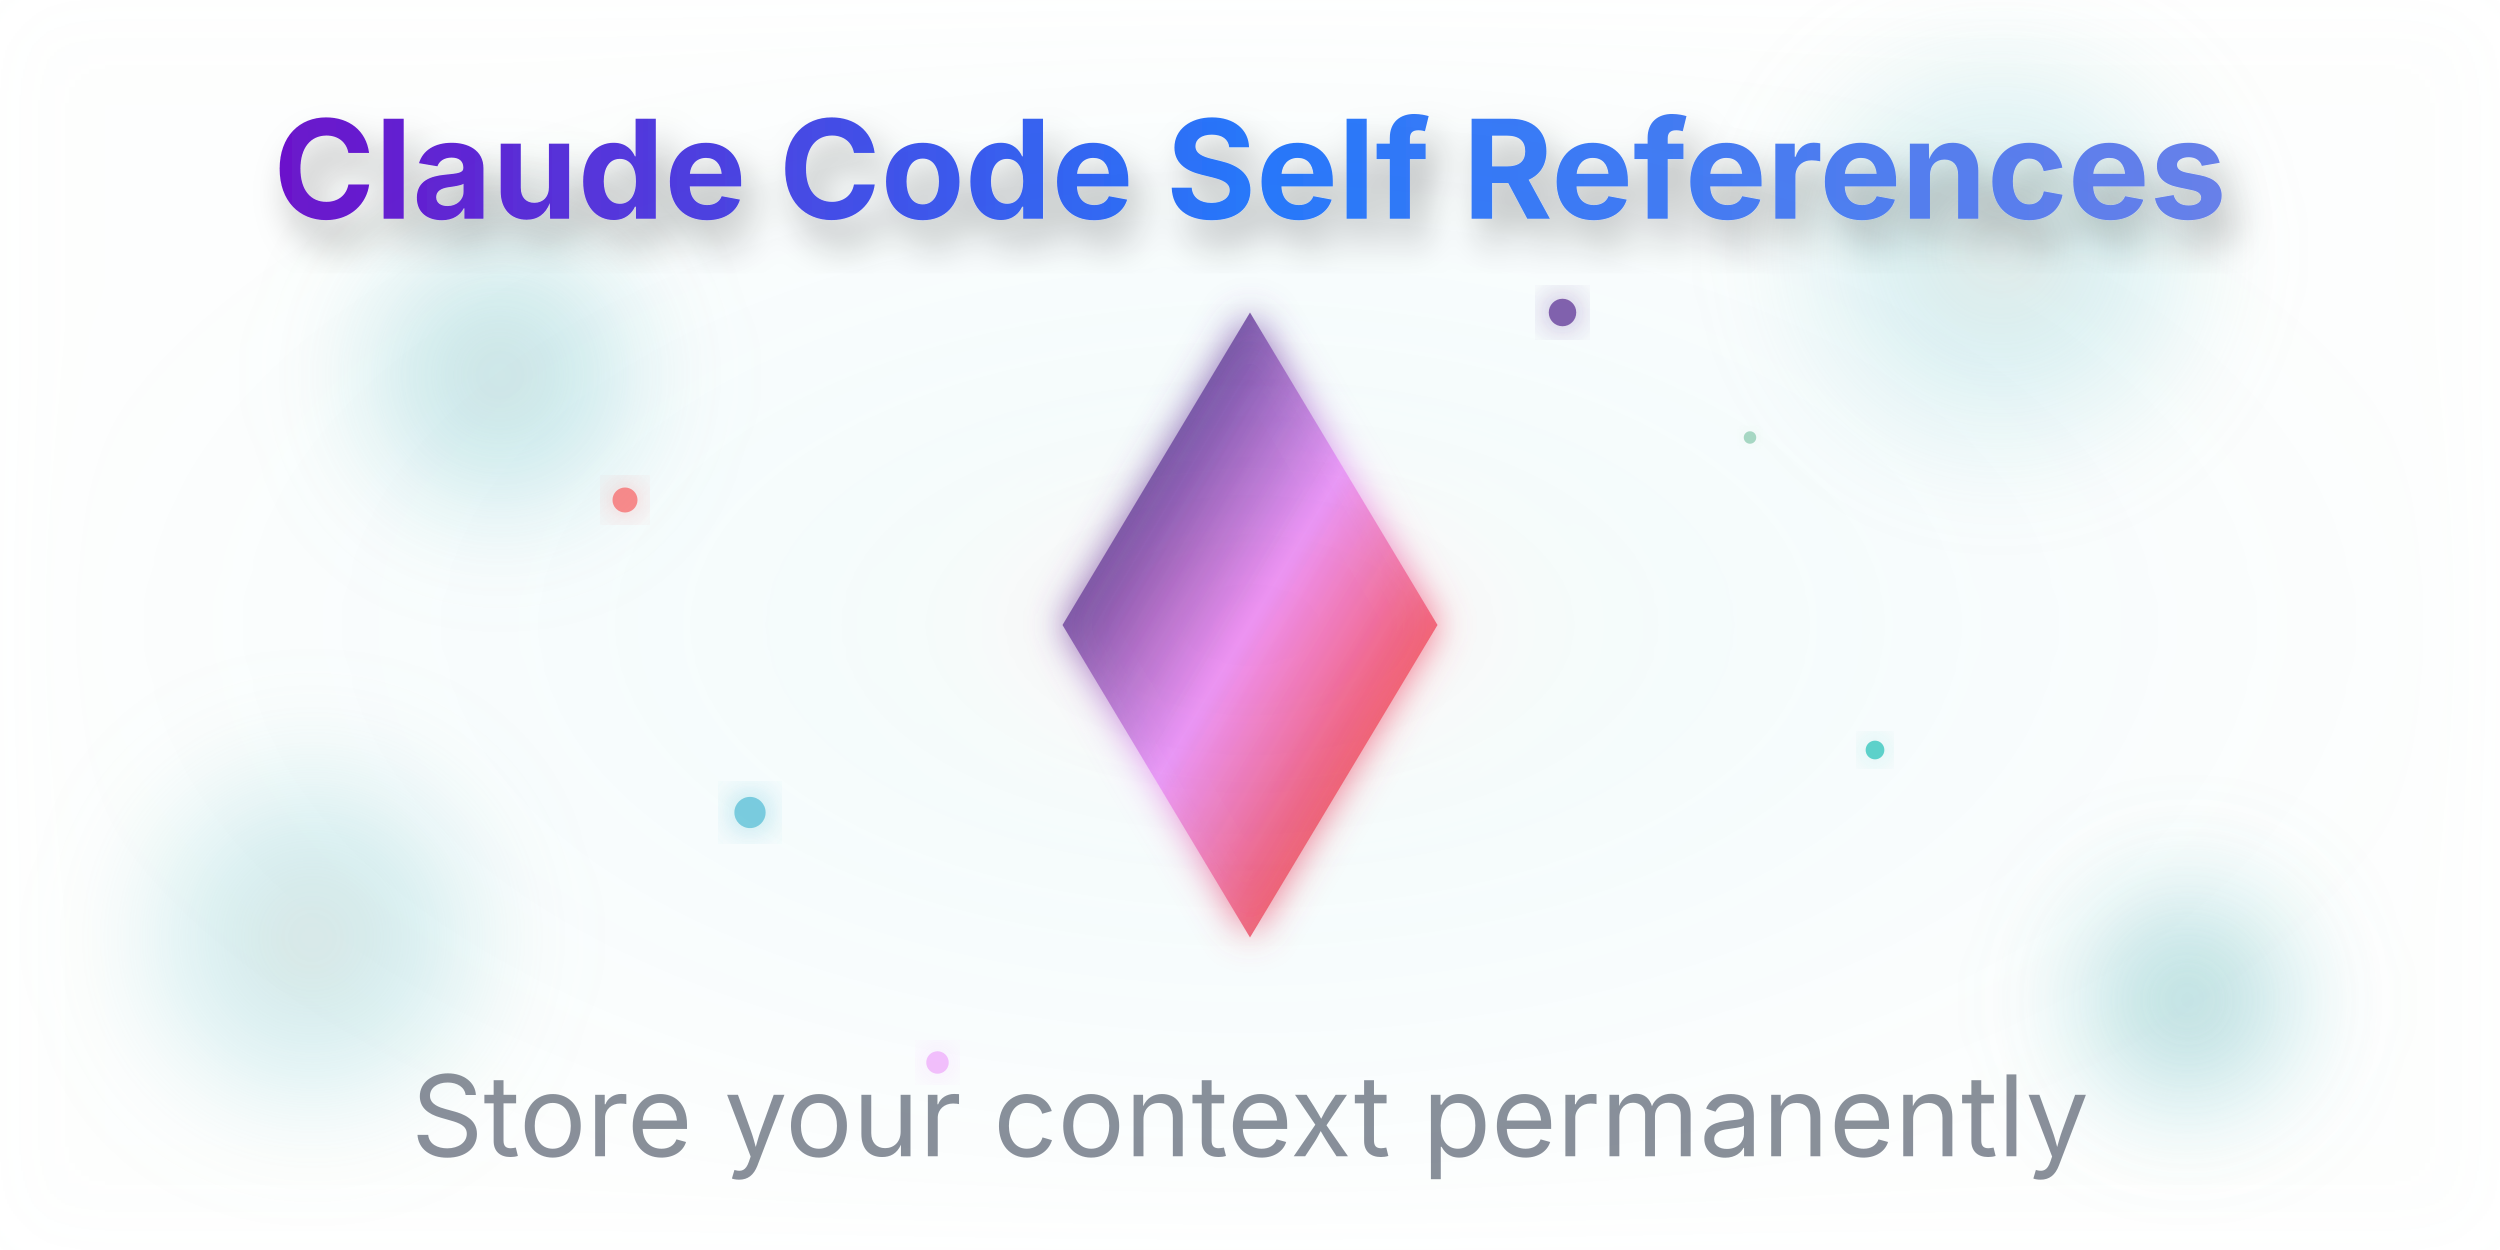
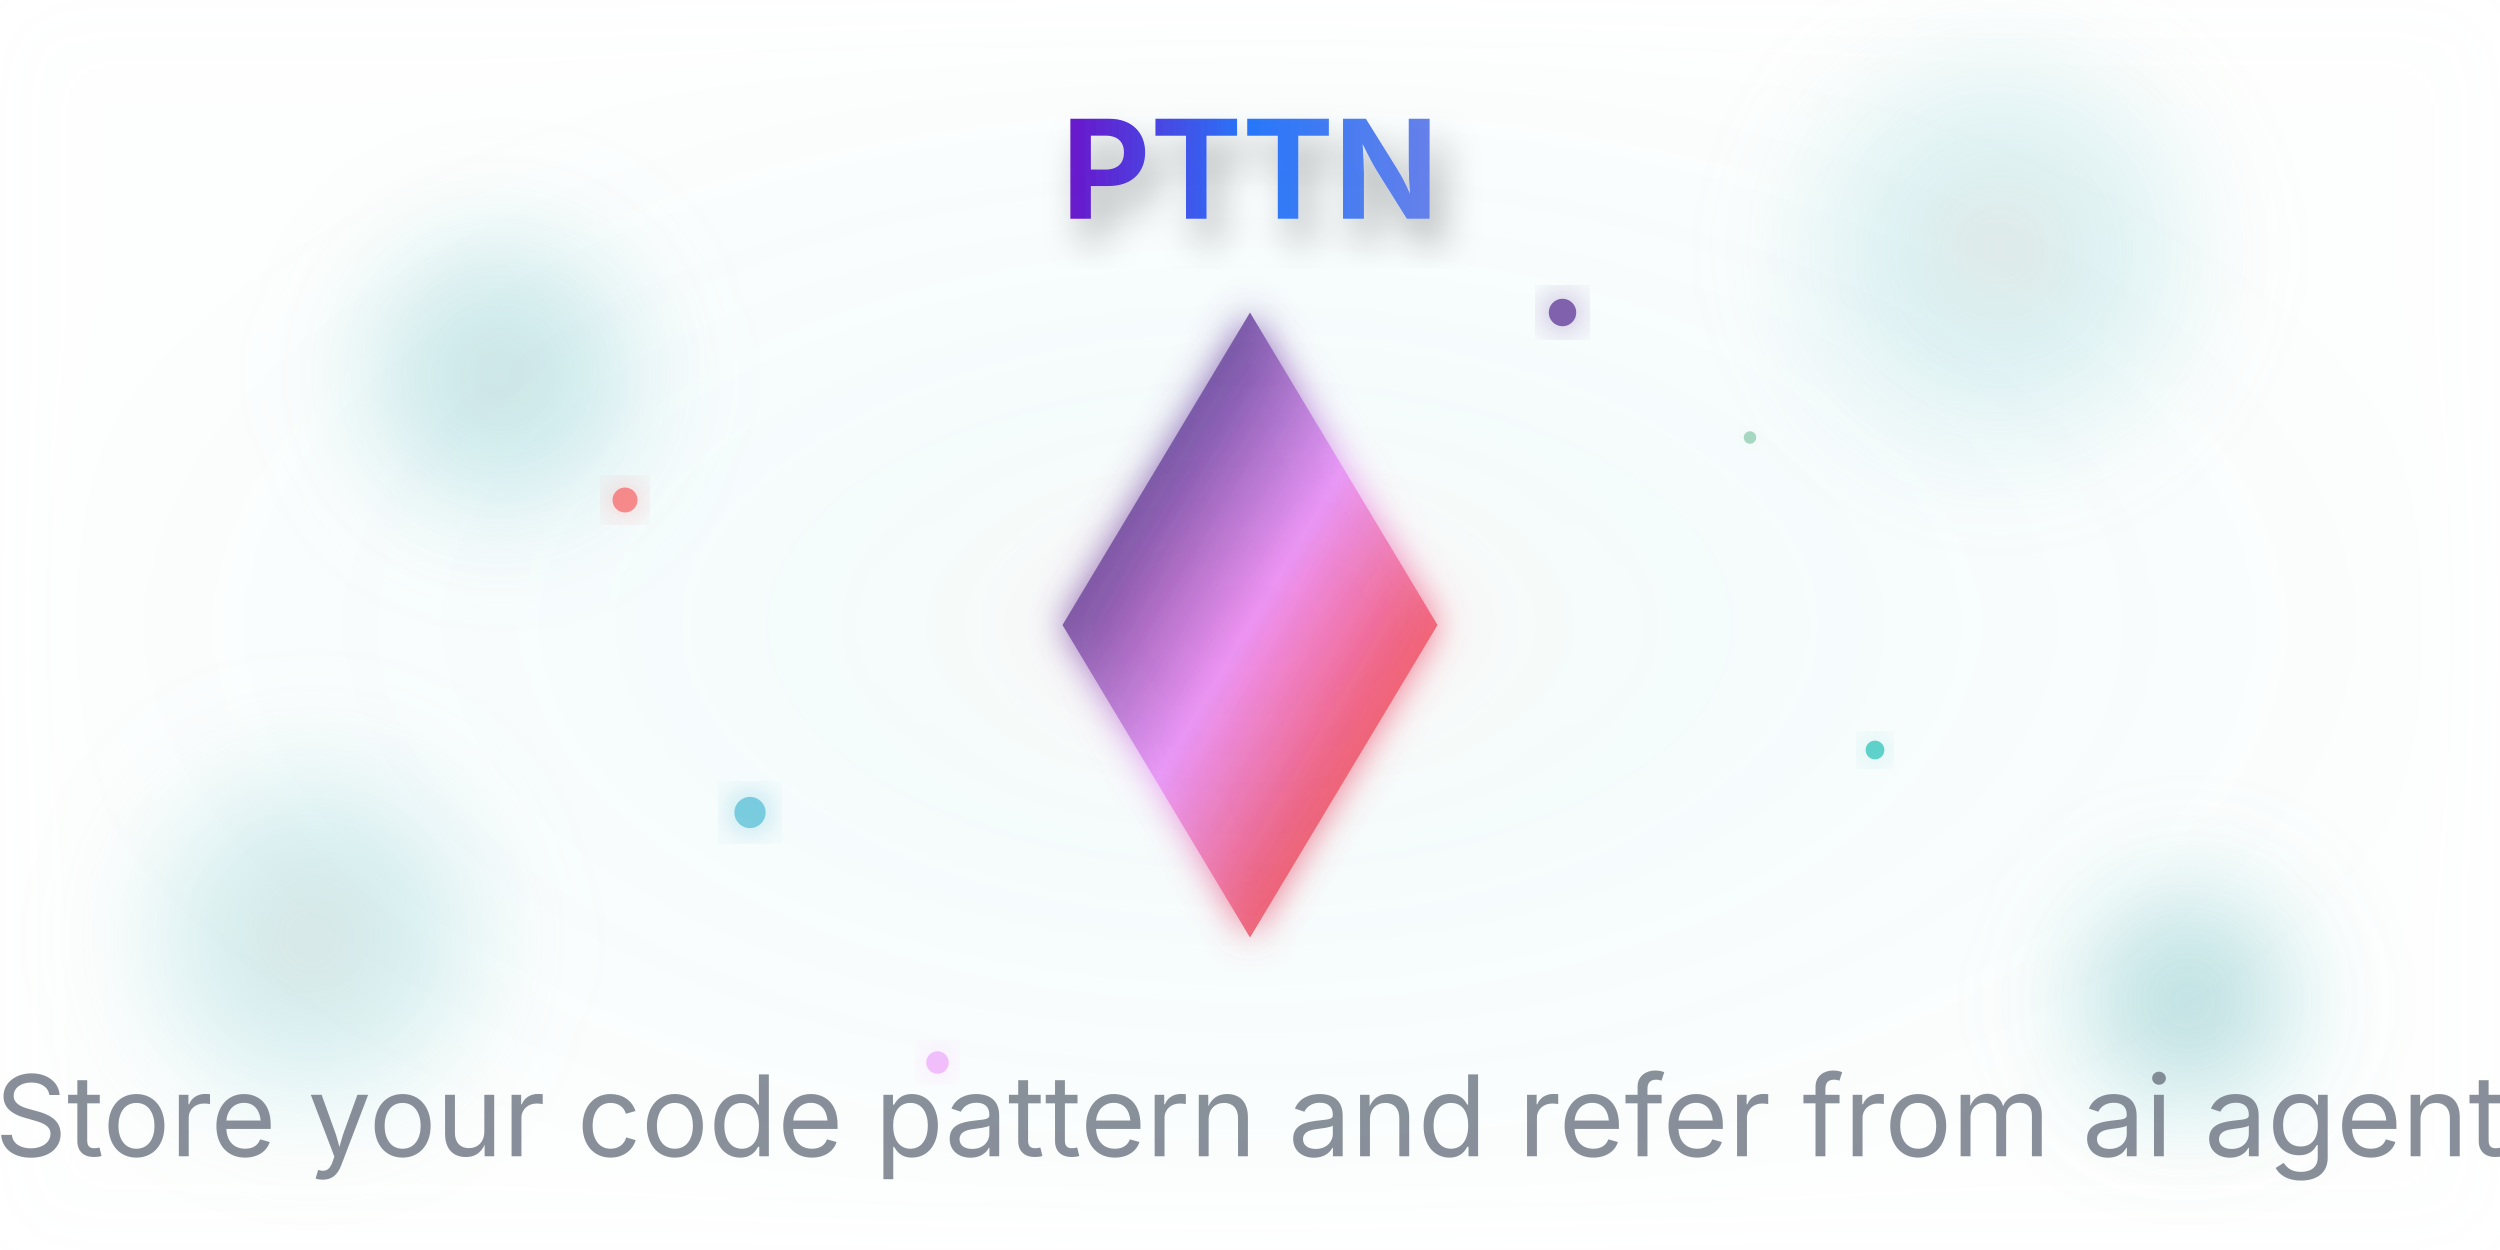
<svg xmlns="http://www.w3.org/2000/svg" width="400" height="200" viewBox="0 0 400 200">
  <defs>
    <linearGradient id="mainGrad" x1="0%" y1="0%" x2="100%" y2="100%">
      <stop offset="0%" style="stop-color:#667eea;stop-opacity:1" />
      <stop offset="25%" style="stop-color:#764ba2;stop-opacity:1" />
      <stop offset="50%" style="stop-color:#f093fb;stop-opacity:1" />
      <stop offset="75%" style="stop-color:#f5576c;stop-opacity:1" />
      <stop offset="100%" style="stop-color:#4facfe;stop-opacity:1" />
    </linearGradient>
    <radialGradient id="circleGrad" cx="50%" cy="50%" r="50%">
      <stop offset="0%" style="stop-color:#ff6b6b;stop-opacity:0.8" />
      <stop offset="30%" style="stop-color:#4ecdc4;stop-opacity:0.6" />
      <stop offset="60%" style="stop-color:#45b7d1;stop-opacity:0.4" />
      <stop offset="100%" style="stop-color:#96ceb4;stop-opacity:0.2" />
    </radialGradient>
    <linearGradient id="textGrad" x1="0%" y1="0%" x2="100%" y2="0%">
      <stop offset="0%" style="stop-color:#6a11cb;stop-opacity:1" />
      <stop offset="50%" style="stop-color:#2575fc;stop-opacity:1" />
      <stop offset="100%" style="stop-color:#667eea;stop-opacity:1" />
    </linearGradient>
    <filter id="glow" x="-50%" y="-50%" width="200%" height="200%">
      <feGaussianBlur stdDeviation="3" result="coloredBlur" />
      <feMerge>
        <feMergeNode in="coloredBlur" />
        <feMergeNode in="SourceGraphic" />
      </feMerge>
    </filter>
    <filter id="blur" x="-50%" y="-50%" width="200%" height="200%">
      <feGaussianBlur in="SourceGraphic" stdDeviation="2" />
    </filter>
    <filter id="bigBlur" x="-100%" y="-100%" width="300%" height="300%">
      <feGaussianBlur in="SourceGraphic" stdDeviation="8" />
    </filter>
    <filter id="shadow" x="-50%" y="-50%" width="200%" height="200%">
      <feDropShadow dx="2" dy="4" stdDeviation="3" flood-opacity="0.3" />
    </filter>
  </defs>
  <circle cx="80" cy="60" r="25" fill="url(#circleGrad)" filter="url(#bigBlur)" opacity="0.6" />
  <circle cx="320" cy="40" r="35" fill="url(#circleGrad)" filter="url(#bigBlur)" opacity="0.4" />
  <circle cx="350" cy="160" r="20" fill="url(#circleGrad)" filter="url(#bigBlur)" opacity="0.8" />
  <circle cx="50" cy="150" r="30" fill="url(#circleGrad)" filter="url(#bigBlur)" opacity="0.5" />
  <g filter="url(#glow)">
    <path d="M200 50 L230 100 L200 150 L170 100 Z" fill="url(#mainGrad)" opacity="0.9" />
    <line x1="170" y1="100" x2="140" y2="100" stroke="url(#mainGrad)" stroke-width="3" opacity="0.8" filter="url(#glow)" />
    <line x1="230" y1="100" x2="260" y2="100" stroke="url(#mainGrad)" stroke-width="3" opacity="0.8" filter="url(#glow)" />
  </g>
  <circle cx="100" cy="80" r="2" fill="#ff6b6b" filter="url(#glow)" opacity="0.8" />
  <circle cx="300" cy="120" r="1.5" fill="#4ecdc4" filter="url(#glow)" opacity="0.9" />
  <circle cx="120" cy="130" r="2.5" fill="#45b7d1" filter="url(#glow)" opacity="0.7" />
  <circle cx="280" cy="70" r="1" fill="#96ceb4" filter="url(#glow)" opacity="0.8" />
  <circle cx="150" cy="170" r="1.8" fill="#f093fb" filter="url(#glow)" opacity="0.6" />
  <circle cx="250" cy="50" r="2.2" fill="#764ba2" filter="url(#glow)" opacity="0.9" />
-   <text x="200" y="35" text-anchor="middle" font-family="'SF Pro Display', -apple-system, sans-serif" font-size="22" font-weight="bold" fill="url(#textGrad)" filter="url(#shadow)">
-     Claude Code Self References
-   </text>
-   <text x="200" y="185" text-anchor="middle" font-family="'SF Pro Display', -apple-system, sans-serif" font-size="18" fill="#6b7280" opacity="0.8">
-     Store your context permanently
-   </text>
+   <text x="200" y="35" text-anchor="middle" font-family="'SF Pro Display', -apple-system, sans-serif" font-size="22" font-weight="bold" fill="url(#textGrad)" filter="url(#shadow)">PTTN</text>
+   <text x="200" y="185" text-anchor="middle" font-family="'SF Pro Display', -apple-system, sans-serif" font-size="18" fill="#6b7280" opacity="0.8">Store your code pattern and refer from ai agent</text>
  <rect x="0" y="0" width="400" height="200" fill="url(#circleGrad)" opacity="0.1" filter="url(#bigBlur)" />
</svg>
